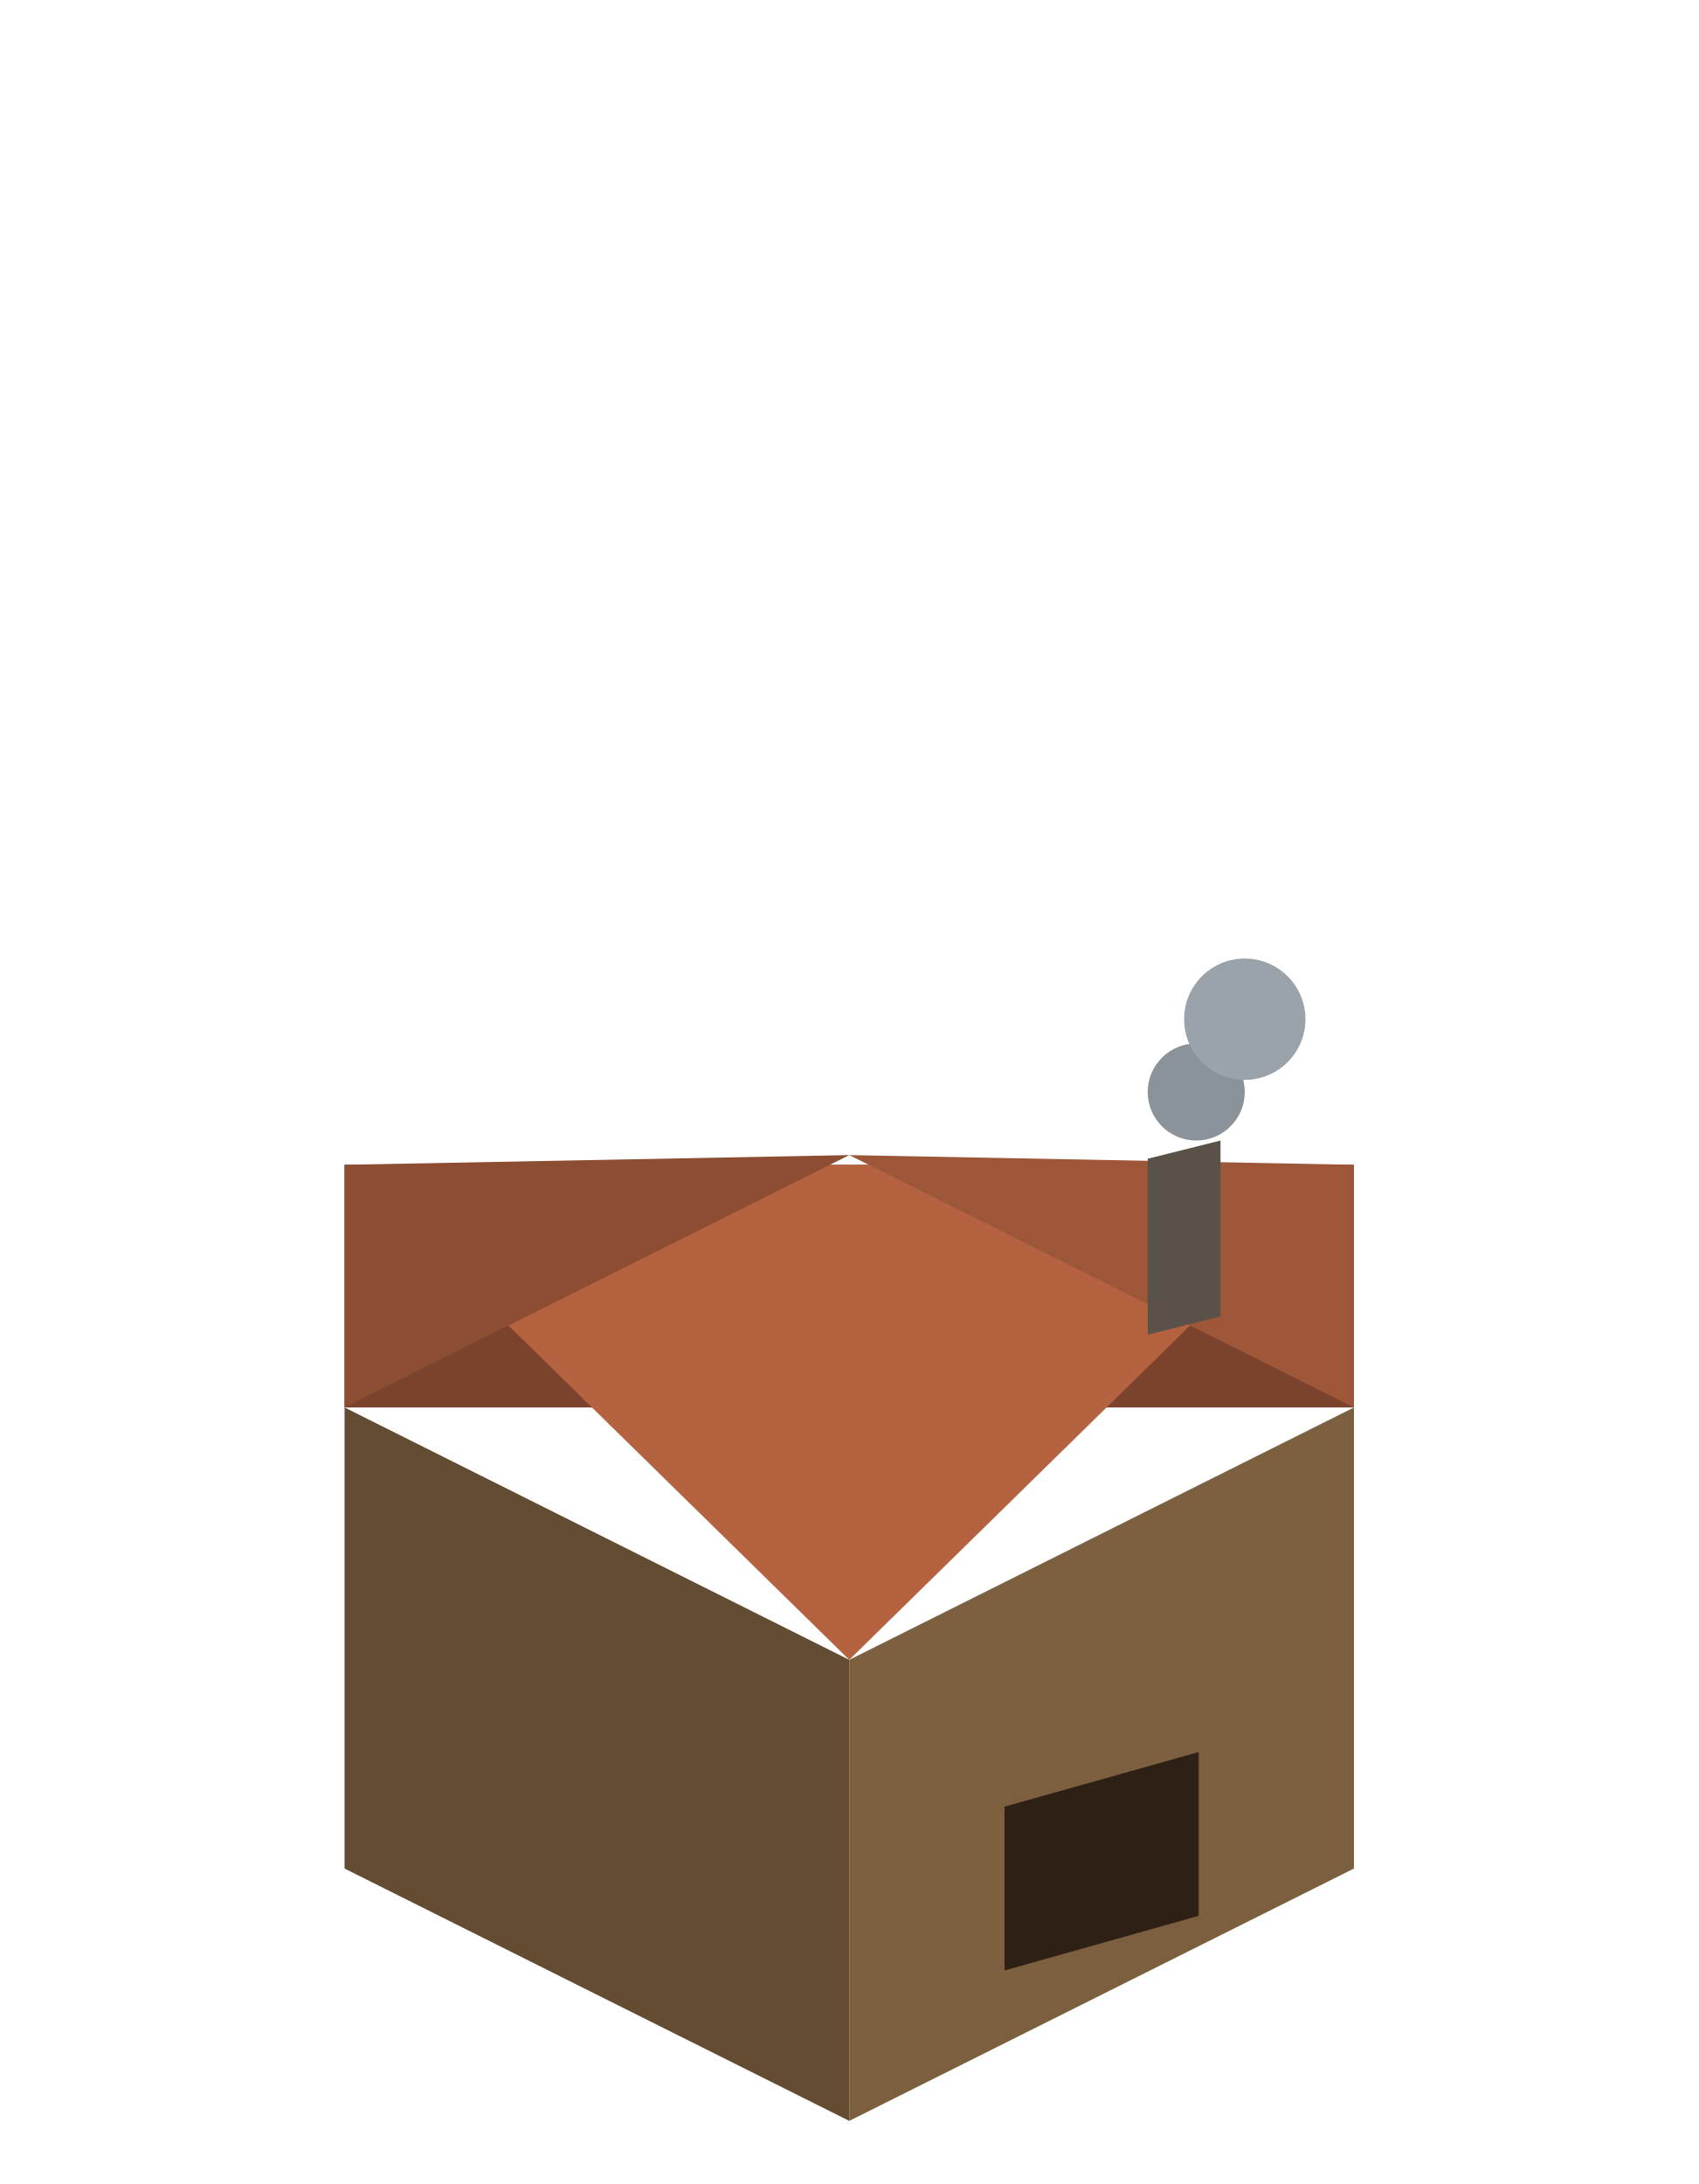
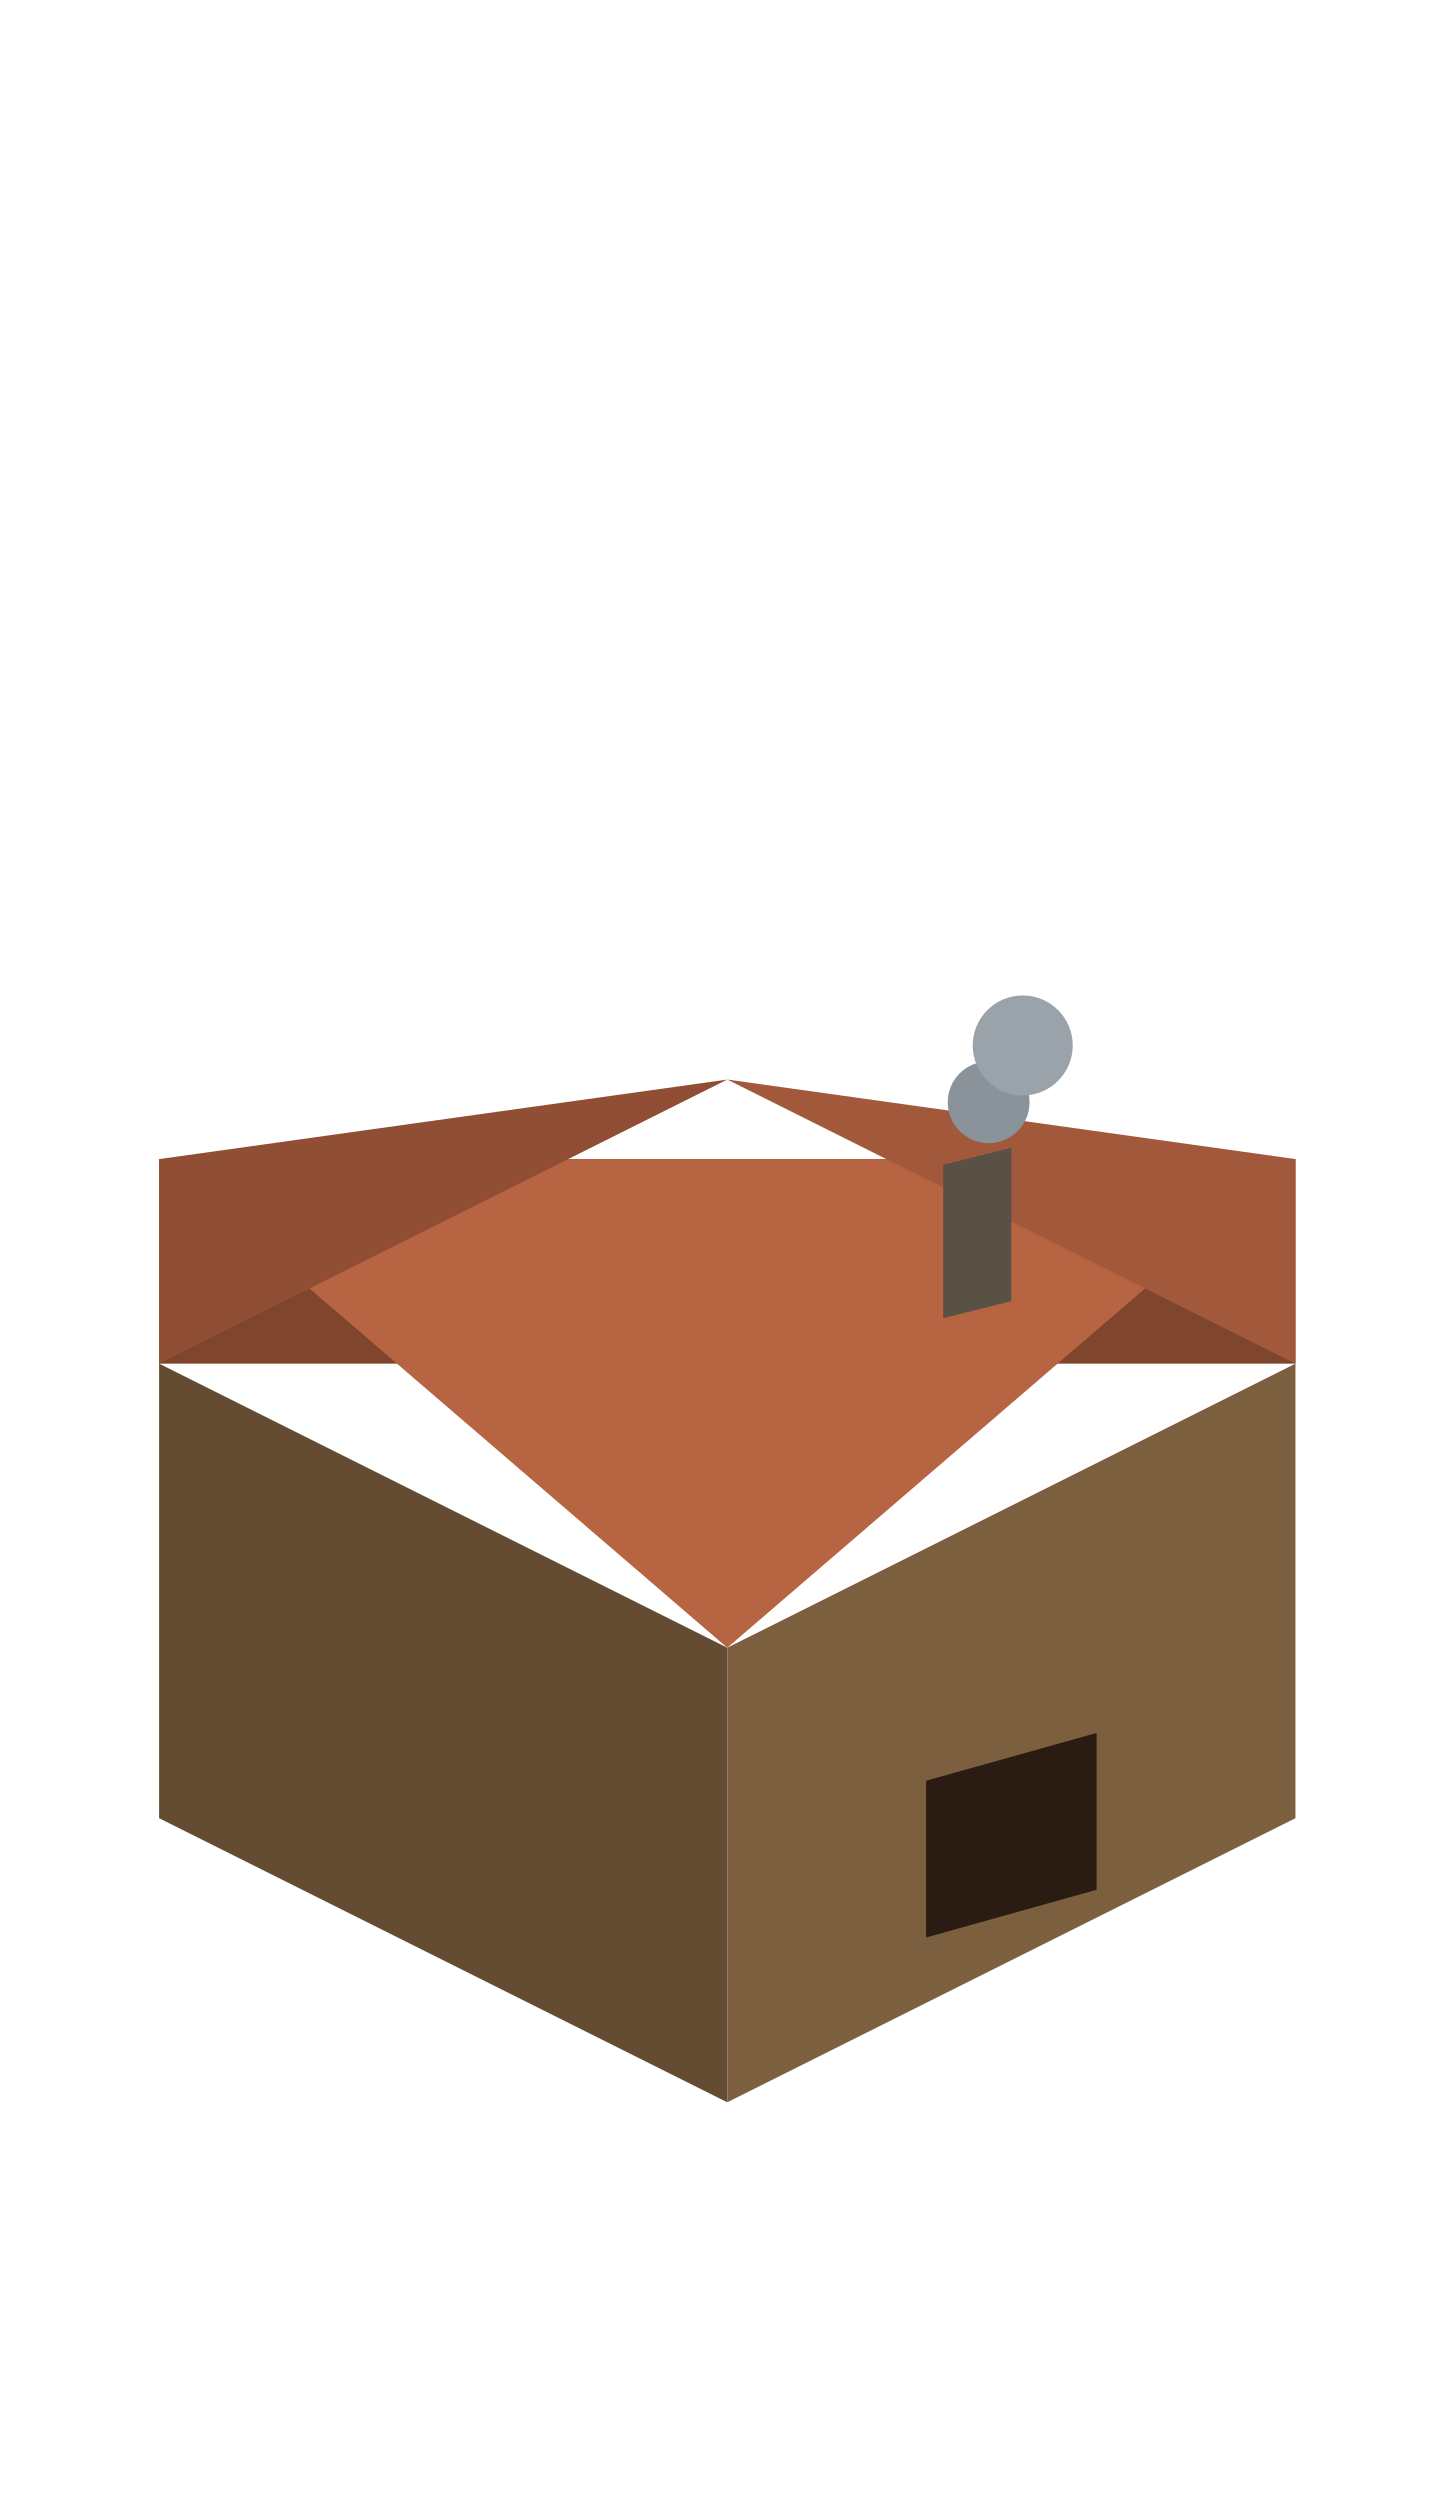
- <svg xmlns="http://www.w3.org/2000/svg" viewBox="0 0 140 180" width="140" height="180">
-   <polygon points="28.4,154 70,174.8 70,136.8 28.4,116" fill="#634c32" />
-   <polygon points="111.6,154 70,174.8 70,136.8 111.6,116" fill="#7c5f3f" />
-   <polygon points="28.4,96 111.6,96 111.6,116 28.4,116" fill="#7b432c" />
-   <polygon points="28.4,96 111.6,96 70,136.8" fill="#b46240" />
-   <polygon points="28.4,116 28.4,96 70,95.2" fill="#8d4d32" />
-   <polygon points="111.6,116 111.6,96 70,95.2" fill="#9e5639" />
-   <polygon points="82.8,162.4 98.8,157.9 98.8,144.4 82.8,148.9" fill="#2e2015" />
-   <polygon points="94.6,110 100.6,108.5 100.6,94 94.6,95.5" fill="#5a5148" />
-   <circle cx="98.6" cy="90" r="4" fill="#8a929a" />
-   <circle cx="102.6" cy="84" r="5" fill="#9aa2aa" />
+ <svg xmlns="http://www.w3.org/2000/svg" viewBox="0 0 128 220" width="128" height="220">
+   <polygon points="14,160 64,185 64,145 14,120" fill="#634c32" />
+   <polygon points="114,160 64,185 64,145 114,120" fill="#7c5f3f" />
+   <polygon points="14,102 114,102 114,120 14,120" fill="#7f452d" />
+   <polygon points="14,102 114,102 64,145" fill="#b76442" />
+   <polygon points="14,120 14,102 64,95" fill="#904f34" />
+   <polygon points="114,120 114,102 64,95" fill="#a2583a" />
+   <polygon points="81.5,170.5 96.5,166.3 96.5,152.5 81.5,156.7" fill="#2a1c12" />
+   <polygon points="83,116 89,114.5 89,101 83,102.5" fill="#595046" />
+   <circle cx="87" cy="97" r="3.6" fill="#8a929a" />
+   <circle cx="90" cy="92" r="4.4" fill="#9aa2aa" />
</svg>
